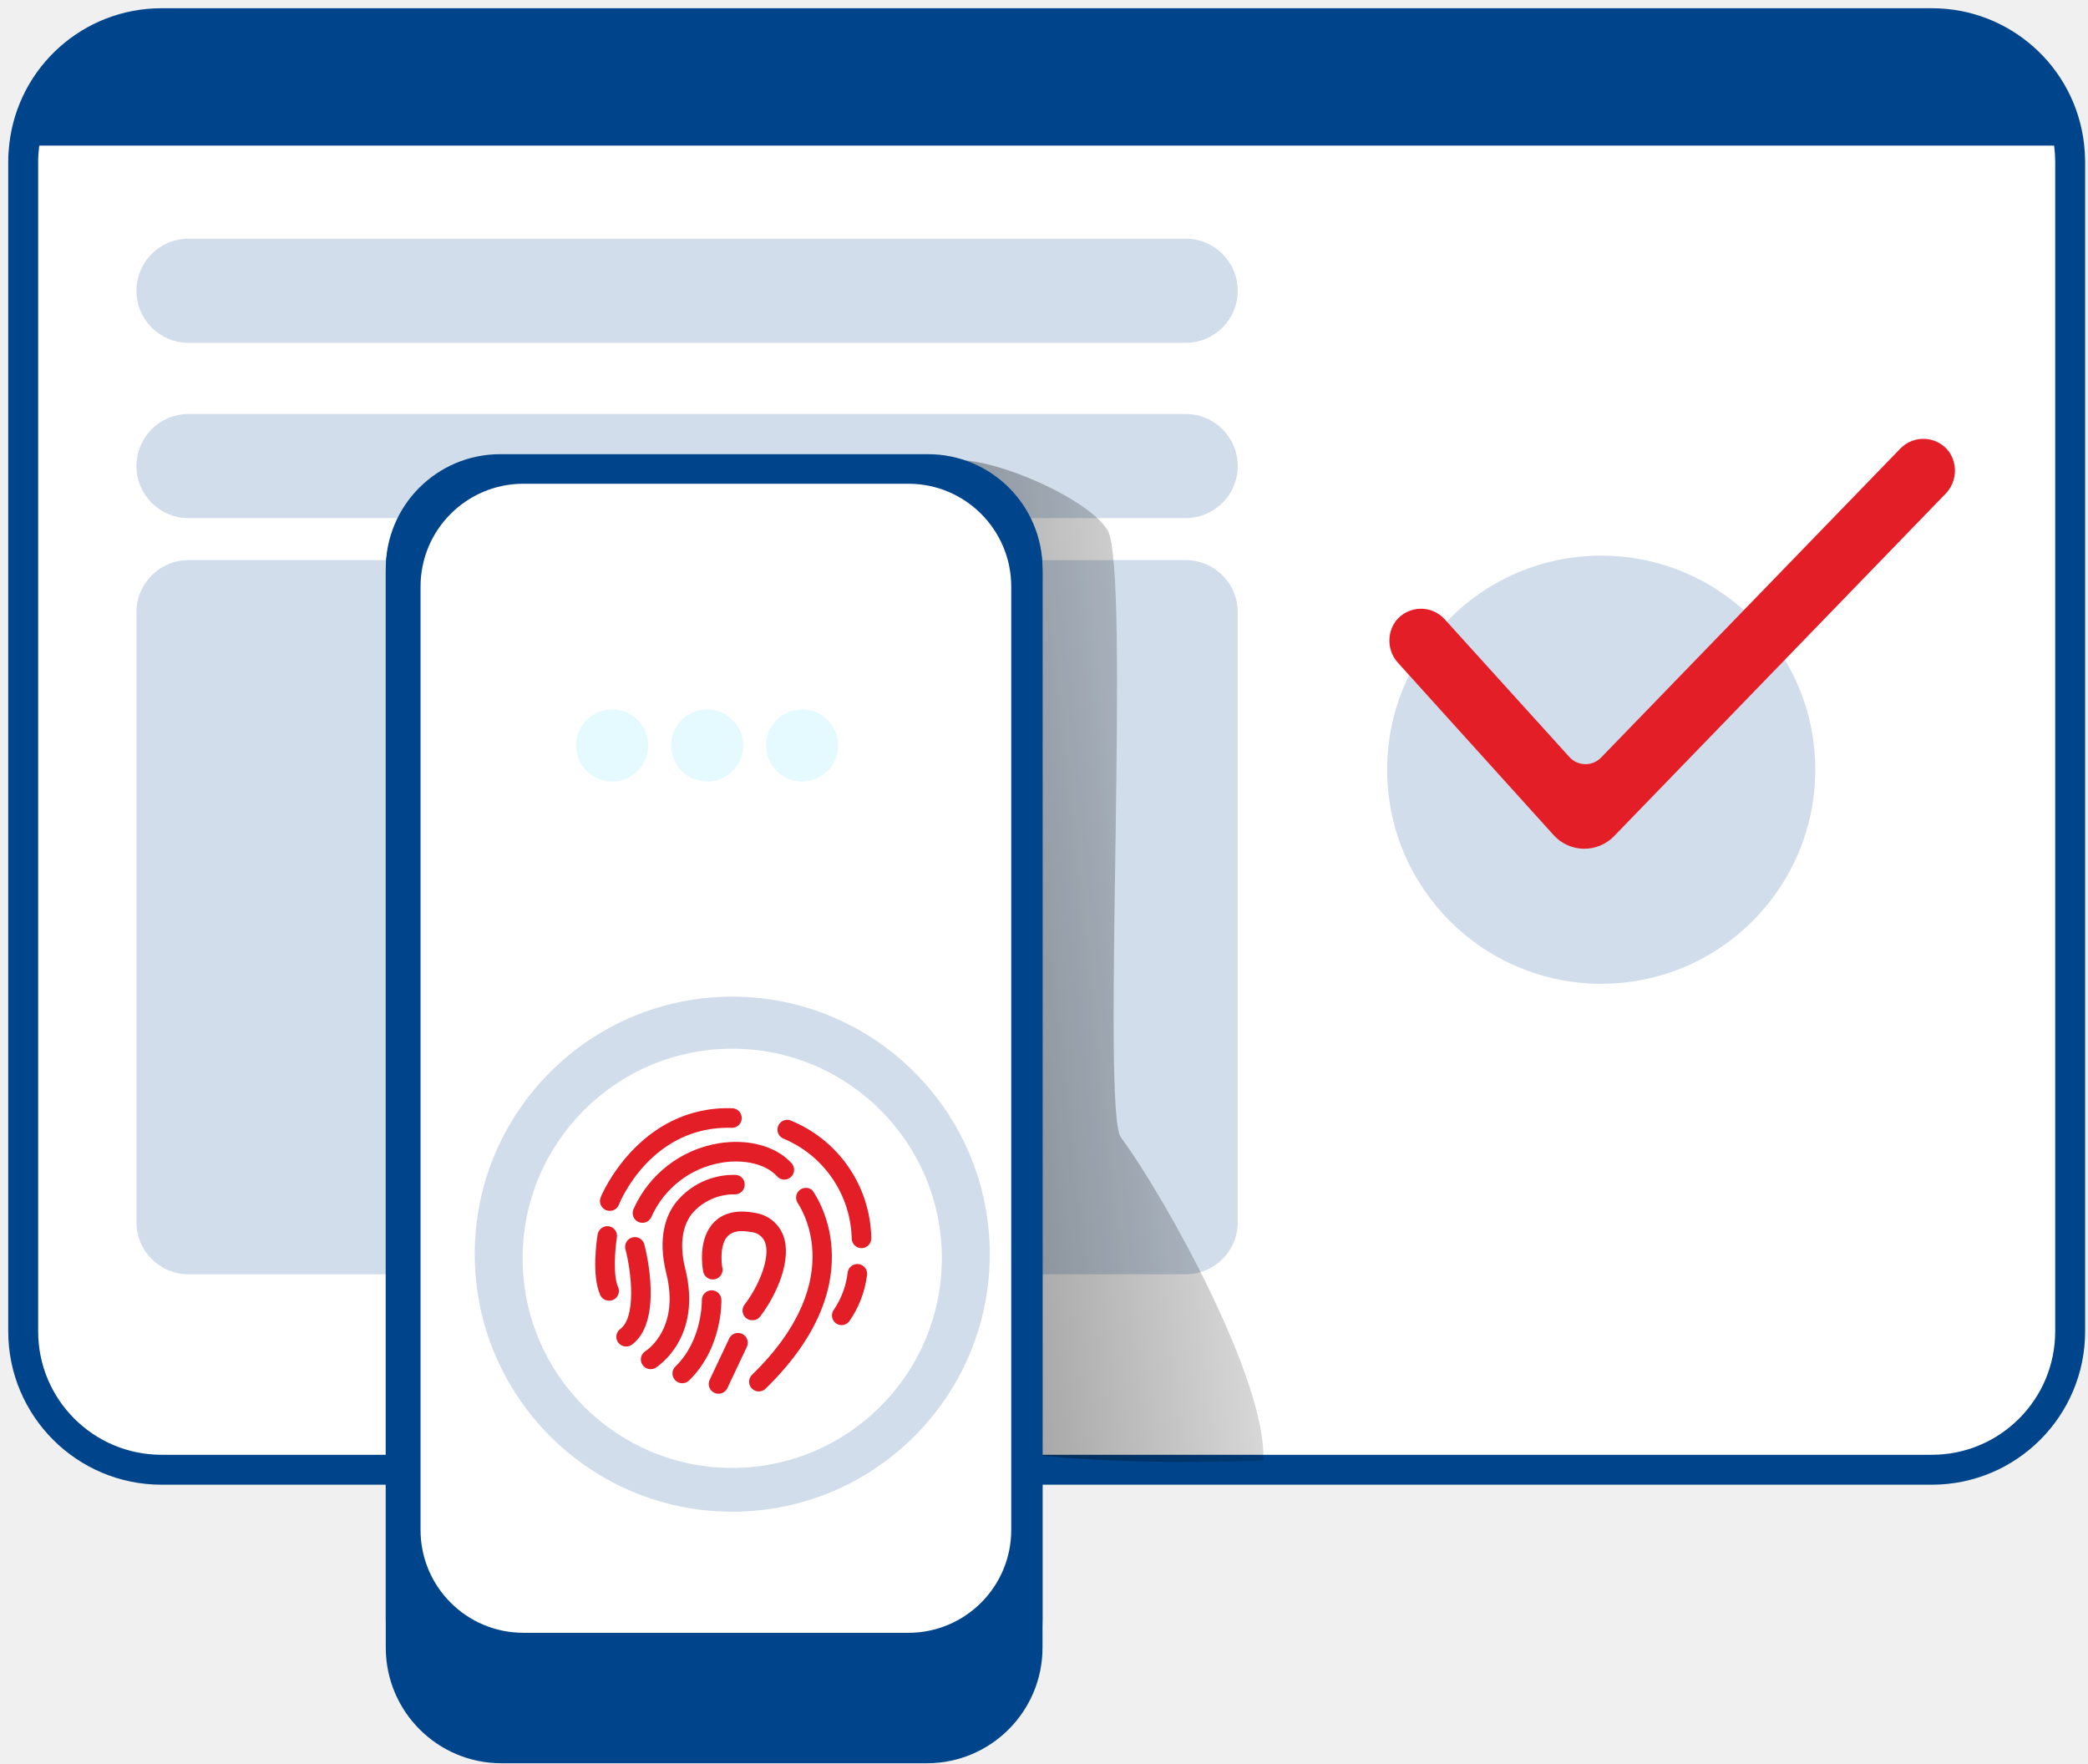
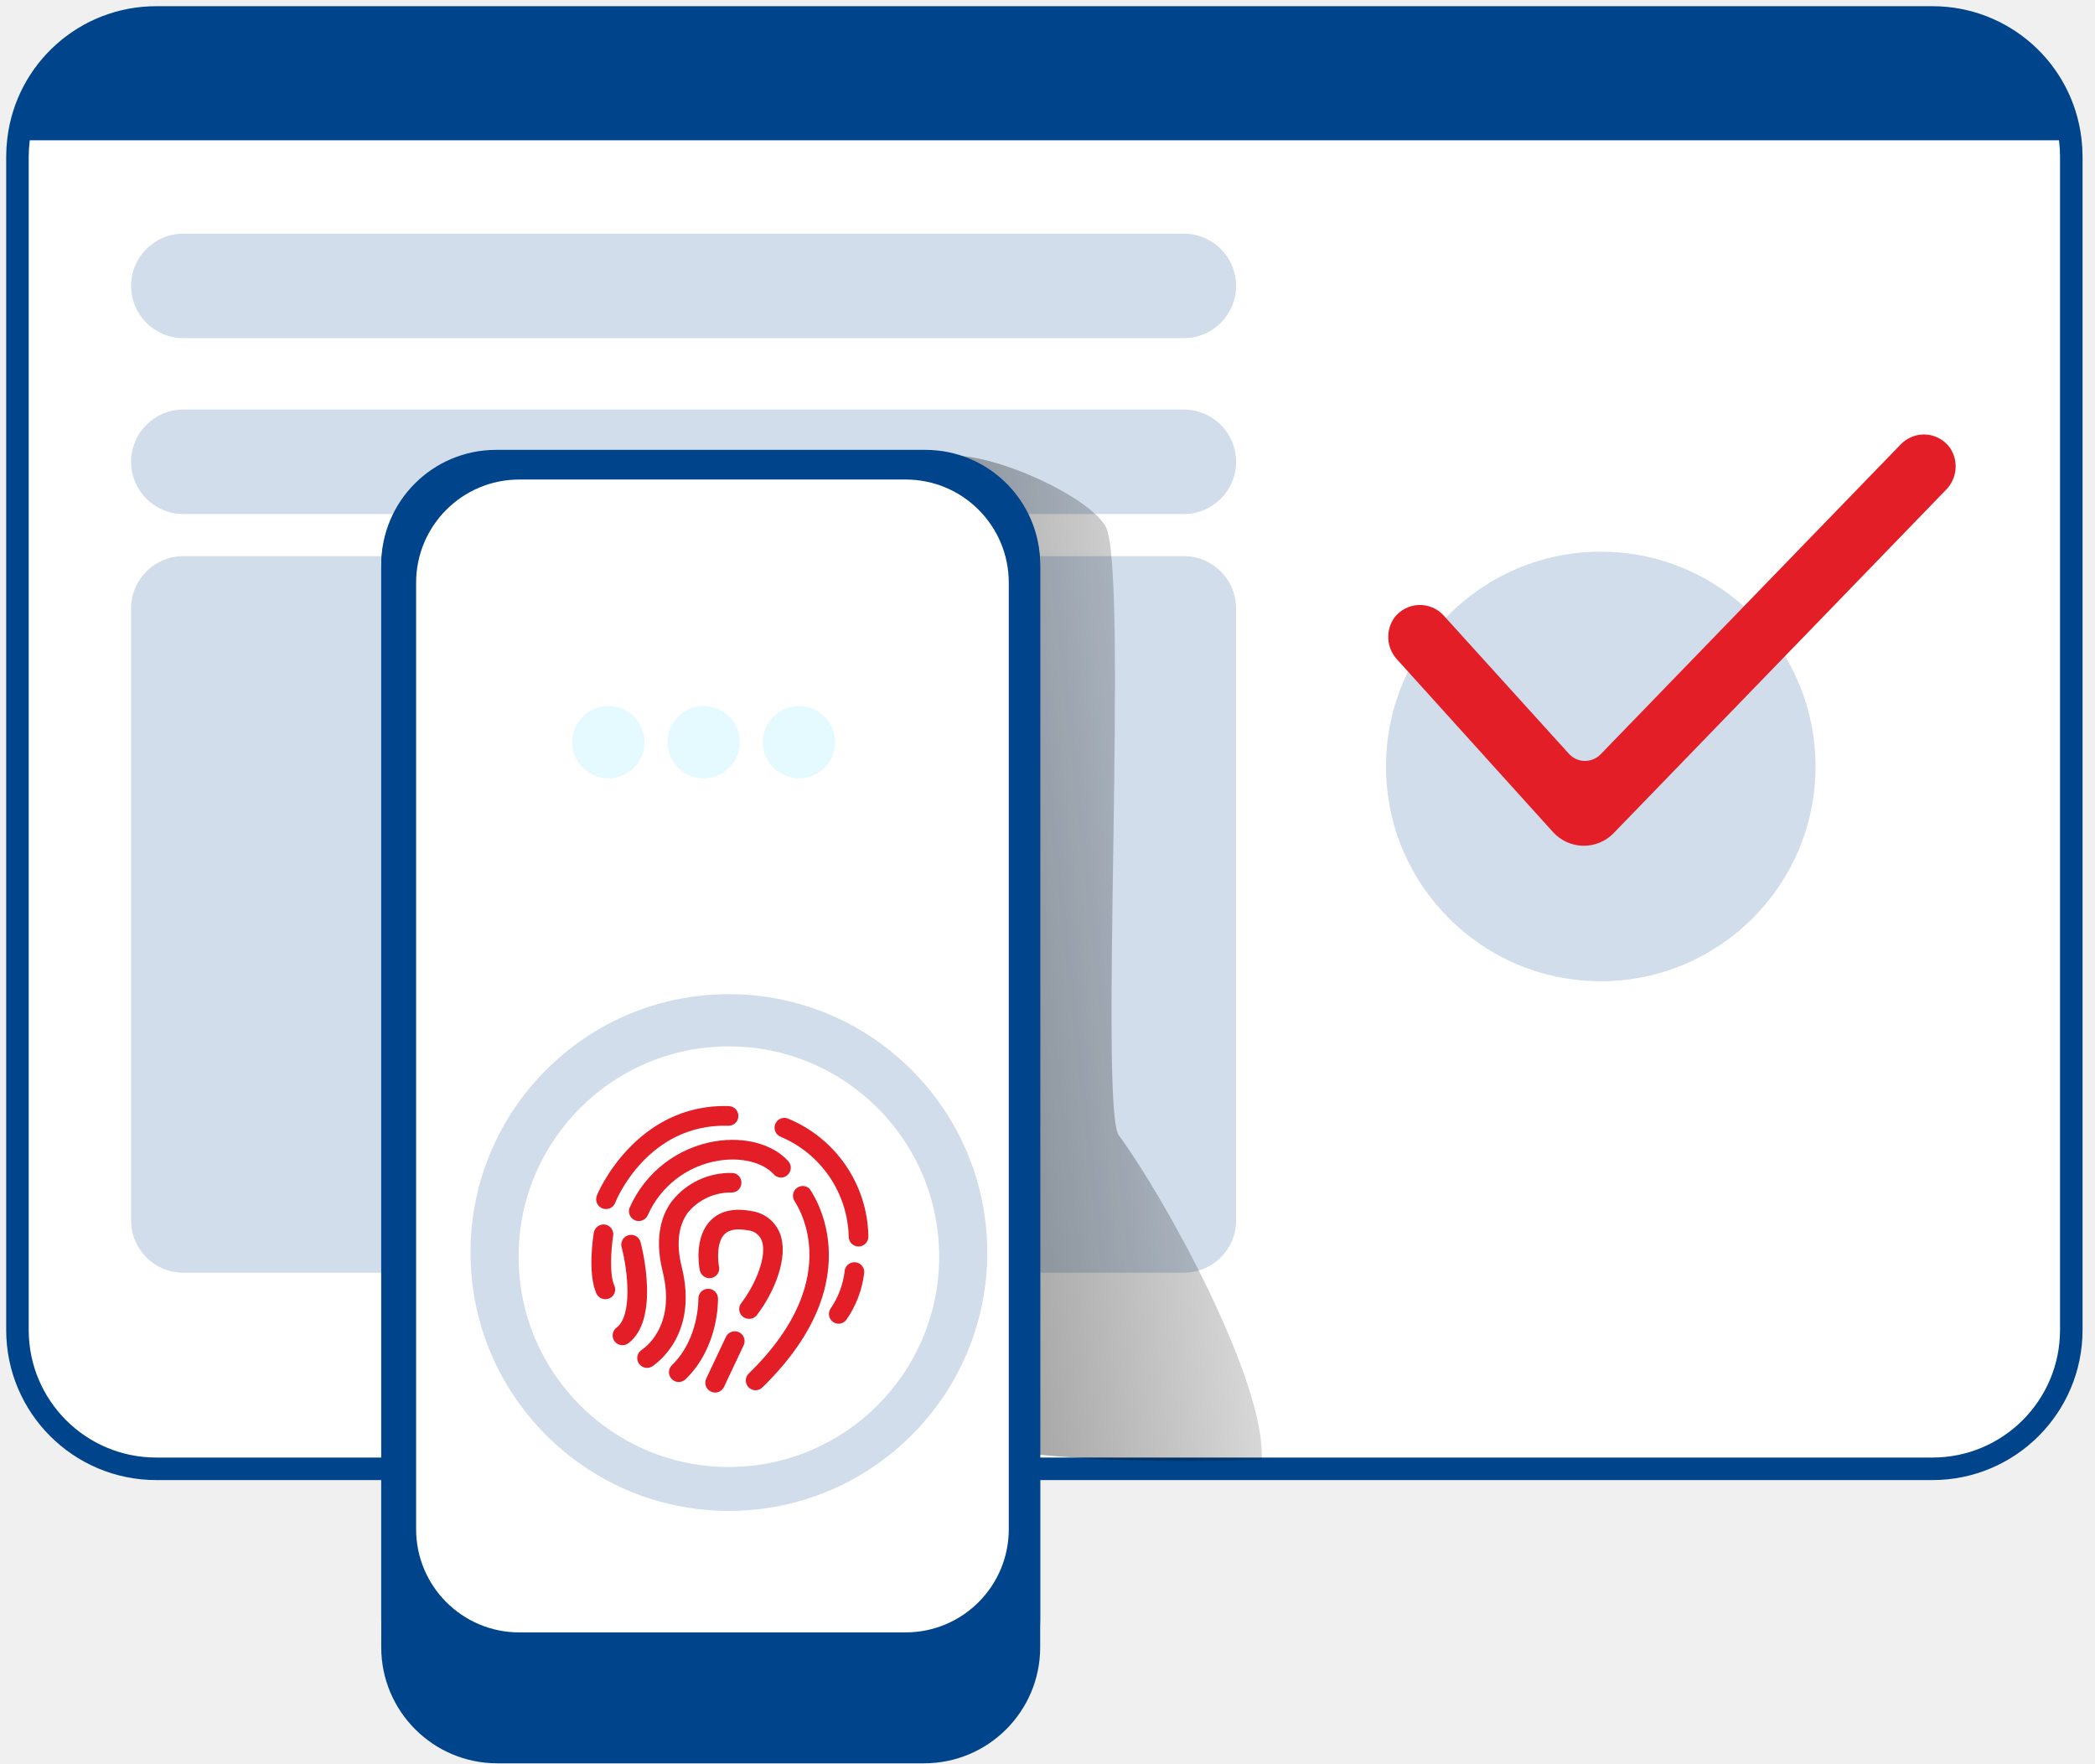
- <svg xmlns="http://www.w3.org/2000/svg" width="90" height="76" fill="none">
-   <path d="M89.231 6.964v50.421a5.964 5.964 0 01-5.963 5.964H6.963A5.964 5.964 0 011 57.385V6.964c0-.23.015-.46.042-.688A5.957 5.957 0 016.964 1h76.303a5.957 5.957 0 015.922 5.276c.027.228.041.458.042.688z" fill="#fff" stroke="#00458B" stroke-width="1.29" stroke-miterlimit="10" />
-   <path opacity=".18" d="M51.107 17.844H8.125a2.244 2.244 0 100 4.488h42.982a2.244 2.244 0 100-4.488zm0 6.298H8.125a2.244 2.244 0 00-2.244 2.244V52.68a2.244 2.244 0 002.244 2.244h42.982a2.244 2.244 0 002.244-2.244V26.386a2.244 2.244 0 00-2.244-2.244zm17.911 18.261a9.226 9.226 0 100-18.453 9.226 9.226 0 000 18.453z" fill="#00458B" />
-   <path d="M47.735 22.841c1.021 1.667-.28 25.013.577 26.178 2.007 2.73 6.31 10.552 6.142 13.944-3.214.117-8.004.072-11.178-.425-.584-.09-1.204-.21-1.622-.619a3.105 3.105 0 01-.707-1.427l-3.823-13.134c-1.544-5.302-3.085-10.99-1.418-16.257.84-2.656 2.446-4.994 4.028-7.287.886-1.297-.548-3.684 1.1-3.96 1.725-.291 6.041 1.59 6.9 2.987z" fill="url(#paint0_linear)" />
-   <path d="M39.951 19.634H21.612a4.984 4.984 0 00-4.984 4.984v46.397A4.984 4.984 0 0021.612 76h18.34a4.984 4.984 0 004.984-4.985V24.618a4.984 4.984 0 00-4.985-4.984z" fill="#00458B" />
-   <path d="M39.951 19.634H21.612a4.984 4.984 0 00-4.984 4.984v46.397A4.984 4.984 0 0021.612 76h18.34a4.984 4.984 0 004.984-4.985V24.618a4.984 4.984 0 00-4.985-4.984z" fill="url(#paint1_linear)" />
-   <path d="M40.003 19.576H21.561a4.933 4.933 0 00-4.933 4.932V69.81a4.933 4.933 0 004.933 4.933h18.442a4.933 4.933 0 004.933-4.933v-45.3a4.933 4.933 0 00-4.933-4.933z" fill="#00458B" />
-   <path d="M39.153 20.85H22.56a4.433 4.433 0 00-4.433 4.433v40.66a4.433 4.433 0 004.433 4.434h16.594a4.433 4.433 0 004.434-4.433v-40.66a4.433 4.433 0 00-4.434-4.434z" fill="#fff" />
-   <path opacity=".18" d="M31.565 42.958A11.1 11.1 0 1042.663 54.06a11.107 11.107 0 00-11.098-11.103zm0 20.313a9.035 9.035 0 119.032-9.035 9.045 9.045 0 01-9.032 9.035z" fill="#00458B" />
-   <path d="M26.282 52.19a.457.457 0 01-.159-.029.425.425 0 01-.233-.548c0-.039 1.647-3.97 5.672-3.846a.423.423 0 01.14.817.416.416 0 01-.163.026c-3.457-.097-4.813 3.178-4.864 3.318a.415.415 0 01-.393.262zm10.851 1.608a.422.422 0 01-.421-.398 4.79 4.79 0 00-2.92-4.314.421.421 0 01-.173-.678.416.416 0 01.453-.116 5.575 5.575 0 013.483 5.062.424.424 0 01-.4.444h-.022zm-.853 3.319a.431.431 0 01-.26-.088.422.422 0 01-.07-.59c.313-.465.512-.997.583-1.554a.422.422 0 11.837.094 4.443 4.443 0 01-.765 1.975.423.423 0 01-.325.163z" fill="#E31E27" />
-   <path d="M27.69 52.706a.421.421 0 01-.383-.593 4.885 4.885 0 013.674-2.835c1.255-.204 2.452.117 3.117.837a.422.422 0 11-.62.57c-.467-.505-1.394-.732-2.364-.573a4.031 4.031 0 00-3.038 2.344.424.424 0 01-.386.25zm5.023 7.268a.418.418 0 01-.295-.72c4.342-4.232 1.946-7.404 1.946-7.436a.421.421 0 01.648-.516c.03.035 2.864 3.8-2.014 8.555a.42.42 0 01-.285.117zm-6.457-3.912a.42.42 0 01-.386-.246c-.382-.856-.14-2.436-.11-2.61a.428.428 0 01.483-.351.422.422 0 01.347.487c-.09.57-.162 1.657.049 2.127a.418.418 0 01-.383.593zm.736 1.975a.418.418 0 01-.253-.756c.678-.509.493-2.39.214-3.457a.421.421 0 01.814-.21c.091.324.824 3.33-.522 4.339a.408.408 0 01-.253.084z" fill="#E31E27" />
-   <path d="M28.046 59.014a.421.421 0 01-.224-.779c.065-.042 1.492-.973.896-3.36-.387-1.55 0-2.52.424-3.057a3.185 3.185 0 012.527-1.178.409.409 0 01.43.406.42.42 0 01-.404.434 2.376 2.376 0 00-1.881.847c-.425.56-.523 1.375-.28 2.344.75 3.003-1.186 4.216-1.267 4.281a.428.428 0 01-.22.062z" fill="#E31E27" />
-   <path d="M32.418 56.905a.417.417 0 01-.324-.674c.626-.817 1.125-2.046.879-2.692a.694.694 0 00-.597-.434c-.464-.088-.794-.036-.992.159-.347.324-.299 1.092-.253 1.355a.42.42 0 01-.504.517.422.422 0 01-.323-.364c-.026-.14-.234-1.392.486-2.105.406-.402.993-.532 1.745-.39a1.53 1.53 0 011.226.974c.382 1.008-.25 2.523-1 3.499a.412.412 0 01-.343.155zm-3.01 2.715a.42.42 0 01-.292-.724c1.168-1.135 1.136-2.83 1.136-2.847a.421.421 0 11.843-.026c0 .084.048 2.079-1.392 3.476a.418.418 0 01-.295.12zm1.56.454a.4.4 0 01-.178-.042.417.417 0 01-.201-.558l.85-1.8a.422.422 0 01.762.36l-.85 1.8a.422.422 0 01-.383.24z" fill="#E31E27" />
-   <path d="M89.19 6.276H1.041A5.957 5.957 0 016.964 1h76.304a5.958 5.958 0 015.921 5.276z" fill="#00458B" />
-   <path d="M66.972 36.77l-6.694-7.41a1.427 1.427 0 01-.11-1.83 1.38 1.38 0 012.105-.07l5.376 5.953a.934.934 0 001.362.02L81.91 20.107a1.382 1.382 0 012.101.137 1.43 1.43 0 01-.169 1.829l-14.27 14.739a1.788 1.788 0 01-2.6-.042z" fill="url(#paint2_linear)" />
-   <path d="M66.972 36.001l-6.694-7.41a1.428 1.428 0 01-.11-1.83 1.377 1.377 0 012.105-.067l5.376 5.938a.935.935 0 001.362.022L81.91 19.335a1.381 1.381 0 012.101.137 1.43 1.43 0 01-.169 1.829L69.572 36.04a1.784 1.784 0 01-2.6-.039z" fill="#E31E27" />
-   <path opacity=".18" d="M26.386 33.686a1.553 1.553 0 100-3.107 1.553 1.553 0 000 3.107zm4.096 0a1.553 1.553 0 100-3.107 1.553 1.553 0 000 3.107zm4.092 0a1.553 1.553 0 100-3.107 1.553 1.553 0 000 3.107z" fill="#68E1FD" />
-   <path opacity=".18" d="M51.107 10.288H8.125a2.244 2.244 0 100 4.488h42.982a2.244 2.244 0 100-4.488z" fill="#00458B" />
-   <path d="M44.848 63.898s.649.415.827-.296c.178-.71 1.002-8.324 1.002-8.324l-1.829-3.72v12.34z" fill="url(#paint3_linear)" />
-   <path d="M34.25 71.927h-7.024a.739.739 0 100 1.475h7.024a.739.739 0 100-1.475z" fill="url(#paint4_linear)" />
+ <svg xmlns="http://www.w3.org/2000/svg" width="120" height="101" fill="none">
+   <path d="M118.642 8.952V76.18a7.953 7.953 0 01-7.952 7.952H8.952A7.952 7.952 0 011 76.18V8.953c.001-.307.02-.613.056-.917A7.943 7.943 0 018.952 1H110.69a7.944 7.944 0 017.896 7.035c.036.304.055.61.056.917z" fill="#fff" stroke="#00458B" stroke-width="1.29" stroke-miterlimit="10" />
+   <path opacity=".18" d="M67.81 23.459H10.5a2.992 2.992 0 100 5.984h57.31a2.992 2.992 0 100-5.984zm0 8.397H10.5a2.992 2.992 0 00-2.992 2.992v35.058A2.992 2.992 0 0010.5 72.9h57.31a2.992 2.992 0 002.992-2.993V34.848a2.992 2.992 0 00-2.992-2.992zm23.88 24.348c6.794 0 12.302-5.508 12.302-12.302S98.484 31.601 91.69 31.601s-12.3 5.507-12.3 12.301c0 6.794 5.507 12.302 12.301 12.302z" fill="#00458B" />
+   <path d="M63.312 30.122c1.362 2.222-.371 33.35.77 34.903 2.677 3.64 8.415 14.07 8.19 18.593-4.285.155-10.672.095-14.905-.567-.778-.12-1.604-.28-2.162-.826a4.138 4.138 0 01-.943-1.902L49.164 62.81c-2.058-7.07-4.112-14.654-1.89-21.676 1.12-3.541 3.261-6.659 5.371-9.716 1.18-1.73-.73-4.912 1.466-5.28 2.3-.389 8.056 2.12 9.201 3.983z" fill="url(#paint0_linear)" />
+   <path d="M52.935 25.845H28.483a6.646 6.646 0 00-6.646 6.646v61.863A6.646 6.646 0 0028.483 101h24.452a6.646 6.646 0 006.646-6.646V32.491a6.646 6.646 0 00-6.646-6.646z" fill="#00458B" />
+   <path d="M52.935 25.845H28.483a6.646 6.646 0 00-6.646 6.646v61.863A6.646 6.646 0 0028.483 101h24.452a6.646 6.646 0 006.646-6.646V32.491a6.646 6.646 0 00-6.646-6.646z" fill="url(#paint1_linear)" />
+   <path d="M53.004 25.768h-24.59a6.577 6.577 0 00-6.577 6.576v60.402a6.577 6.577 0 006.577 6.576h24.59a6.577 6.577 0 006.577-6.576V32.344a6.577 6.577 0 00-6.577-6.576z" fill="#00458B" />
+   <path d="M51.871 27.467H29.746a5.91 5.91 0 00-5.911 5.91v54.214a5.91 5.91 0 005.91 5.911h22.126a5.91 5.91 0 005.911-5.91V33.377a5.91 5.91 0 00-5.91-5.911z" fill="#fff" />
+   <path opacity=".18" d="M41.754 56.943A14.8 14.8 0 1056.55 71.75a14.81 14.81 0 00-14.796-14.806zm0 27.085a12.046 12.046 0 1112.042-12.046 12.06 12.06 0 01-12.042 12.046z" fill="#00458B" />
+   <path d="M34.71 69.254a.608.608 0 01-.212-.04.566.566 0 01-.311-.73c0-.052 2.196-5.293 7.562-5.128a.562.562 0 01.545.58.555.555 0 01-.575.544c-4.61-.13-6.417 4.237-6.486 4.423a.554.554 0 01-.523.35zm14.467 2.144a.562.562 0 01-.562-.532 6.386 6.386 0 00-3.891-5.75.562.562 0 01.372-1.06 7.433 7.433 0 014.644 6.75.567.567 0 01-.532.592h-.03zm-1.137 4.424a.575.575 0 01-.346-.117.562.562 0 01-.095-.787c.418-.62.684-1.33.779-2.071a.563.563 0 111.115.125 5.924 5.924 0 01-1.02 2.634.562.562 0 01-.433.216z" fill="#E31E27" />
+   <path d="M36.586 69.941a.562.562 0 01-.51-.791 6.513 6.513 0 014.9-3.78c1.672-.272 3.268.156 4.154 1.116a.565.565 0 01-.014.813.56.56 0 01-.812-.052c-.622-.674-1.859-.977-3.152-.765a5.375 5.375 0 00-4.051 3.126.566.566 0 01-.515.333zm6.698 9.69a.558.558 0 01-.393-.96c5.79-5.643 2.594-9.871 2.594-9.915a.562.562 0 01.865-.687c.039.047 3.818 5.067-2.686 11.406a.562.562 0 01-.38.156zm-8.609-5.215a.561.561 0 01-.515-.328c-.51-1.142-.186-3.248-.147-3.481a.57.57 0 01.645-.467.563.563 0 01.462.648c-.12.762-.216 2.21.065 2.837a.557.557 0 01-.51.791zm.981 2.634a.558.558 0 01-.337-1.008c.904-.679.657-3.187.285-4.61a.562.562 0 01.992-.479c.045.06.076.127.094.199.12.432 1.098 4.44-.696 5.785a.545.545 0 01-.338.113z" fill="#E31E27" />
+   <path d="M37.062 78.351a.562.562 0 01-.298-1.038c.086-.056 1.988-1.297 1.193-4.48-.515-2.066 0-3.359.566-4.077a4.246 4.246 0 013.369-1.57.544.544 0 01.575.541.557.557 0 01-.54.58 3.17 3.17 0 00-2.509 1.128c-.566.748-.696 1.834-.371 3.126.998 4.004-1.583 5.621-1.691 5.708a.57.57 0 01-.294.082z" fill="#E31E27" />
+   <path d="M42.89 75.54a.558.558 0 01-.432-.899c.835-1.09 1.5-2.728 1.172-3.589a.926.926 0 00-.795-.58c-.619-.116-1.06-.047-1.324.213-.462.432-.397 1.457-.337 1.807a.56.56 0 01-1.032.422.563.563 0 01-.07-.219c-.035-.185-.312-1.854.648-2.806.54-.536 1.323-.709 2.326-.519a2.04 2.04 0 011.635 1.297c.51 1.345-.333 3.365-1.332 4.666a.55.55 0 01-.458.208zm-4.012 3.62a.562.562 0 01-.39-.965c1.557-1.513 1.514-3.774 1.514-3.796a.562.562 0 111.124-.034c0 .112.065 2.771-1.855 4.635a.557.557 0 01-.393.16zm2.08.605a.532.532 0 01-.238-.056.559.559 0 01-.268-.744l1.133-2.4a.562.562 0 011.016.48l-1.133 2.4a.562.562 0 01-.51.32z" fill="#E31E27" />
+   <path d="M118.586 8.035H1.056A7.943 7.943 0 018.953 1H110.69a7.942 7.942 0 017.896 7.035z" fill="#00458B" />
+   <path d="M88.962 48.693l-8.925-9.88a1.902 1.902 0 01-.147-2.439 1.843 1.843 0 012.806-.095l7.17 7.939a1.245 1.245 0 001.816.026l17.196-17.767a1.846 1.846 0 012.204-.338c.234.128.438.305.598.52a1.907 1.907 0 01-.225 2.438L92.43 48.749a2.382 2.382 0 01-3.468-.056z" fill="url(#paint2_linear)" />
+   <path d="M88.962 47.668l-8.925-9.88a1.903 1.903 0 01-.147-2.438 1.838 1.838 0 012.806-.091l7.17 7.917a1.244 1.244 0 001.816.03l17.196-17.758a1.846 1.846 0 012.204-.338c.234.128.438.305.598.52a1.907 1.907 0 01-.225 2.438L92.43 47.72a2.38 2.38 0 01-3.468-.052z" fill="#E31E27" />
+   <path opacity=".18" d="M34.848 44.581a2.071 2.071 0 100-4.142 2.071 2.071 0 000 4.142zm5.461 0a2.071 2.071 0 100-4.142 2.071 2.071 0 000 4.142zm5.457 0a2.071 2.071 0 100-4.142 2.071 2.071 0 000 4.142z" fill="#68E1FD" />
+   <path opacity=".18" d="M67.81 13.384H10.5a2.992 2.992 0 100 5.984h57.31a2.992 2.992 0 100-5.984z" fill="#00458B" />
+   <path d="M59.464 84.863s.865.553 1.102-.393c.238-.947 1.337-11.1 1.337-11.1l-2.44-4.96v16.453z" fill="url(#paint3_linear)" />
+   <path d="M45.334 95.57h-9.366a.985.985 0 100 1.967h9.366a.985.985 0 100-1.968z" fill="url(#paint4_linear)" />
  <defs>
-     <linearGradient id="paint0_linear" x1="60.071" y1="39.996" x2="8.148" y2="45.87" gradientUnits="userSpaceOnUse">
+     <linearGradient id="paint0_linear" x1="79.761" y1="52.995" x2="10.53" y2="60.826" gradientUnits="userSpaceOnUse">
      <stop stop-opacity="0" />
      <stop offset=".99" />
    </linearGradient>
-     <linearGradient id="paint1_linear" x1="1399.18" y1="10046" x2="3869.89" y2="10046" gradientUnits="userSpaceOnUse">
+     <linearGradient id="paint1_linear" x1="1865.24" y1="13394.3" x2="5159.52" y2="13394.3" gradientUnits="userSpaceOnUse">
      <stop stop-opacity="0" />
      <stop offset=".99" />
    </linearGradient>
-     <linearGradient id="paint2_linear" x1="7170.93" y1="1010.93" x2="7307.83" y2="4737.88" gradientUnits="userSpaceOnUse">
+     <linearGradient id="paint2_linear" x1="9560.91" y1="1347.57" x2="9743.45" y2="6316.84" gradientUnits="userSpaceOnUse">
      <stop stop-opacity="0" />
      <stop offset=".99" />
    </linearGradient>
-     <linearGradient id="paint3_linear" x1="429.932" y1="2079.68" x2="1028.34" y2="3812.83" gradientUnits="userSpaceOnUse">
+     <linearGradient id="paint3_linear" x1="572.909" y1="2772.57" x2="1370.78" y2="5083.45" gradientUnits="userSpaceOnUse">
      <stop stop-opacity="0" />
      <stop offset=".99" />
    </linearGradient>
-     <linearGradient id="paint4_linear" x1="811.658" y1="424.036" x2="811.658" y2="495.674" gradientUnits="userSpaceOnUse">
+     <linearGradient id="paint4_linear" x1="1081.88" y1="565.048" x2="1081.88" y2="660.565" gradientUnits="userSpaceOnUse">
      <stop stop-opacity="0" />
      <stop offset=".99" />
    </linearGradient>
  </defs>
</svg>
